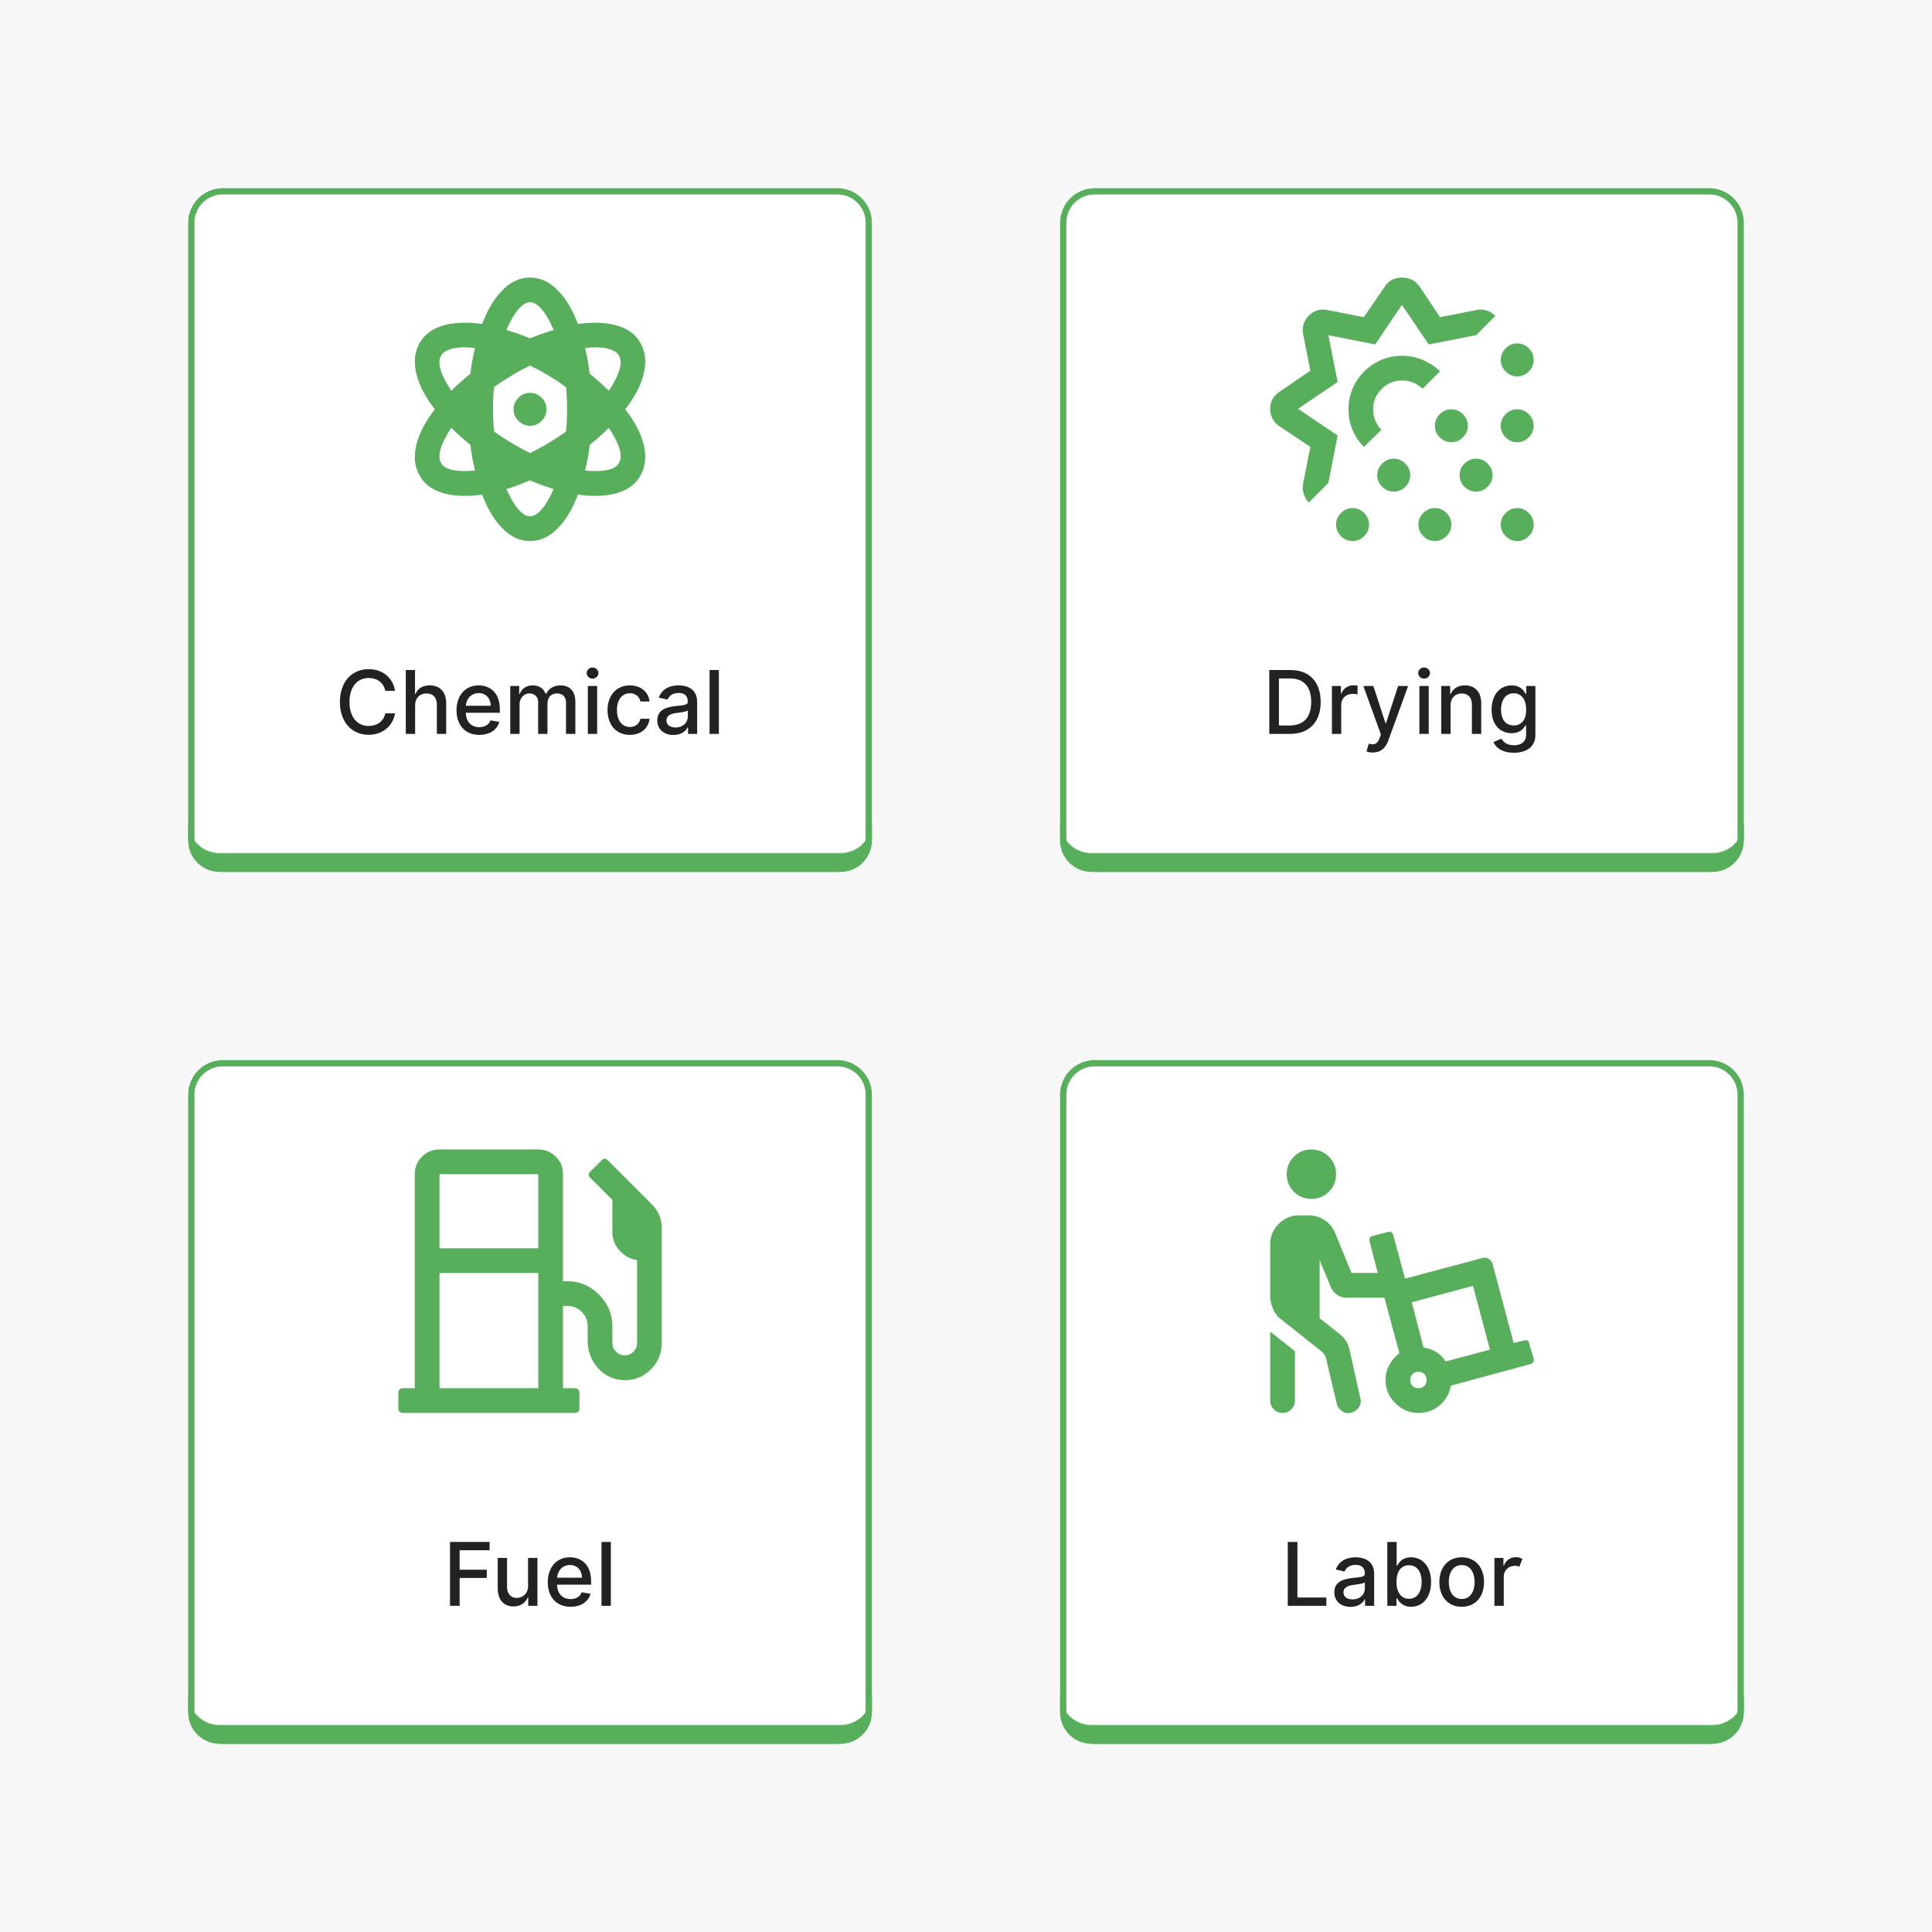
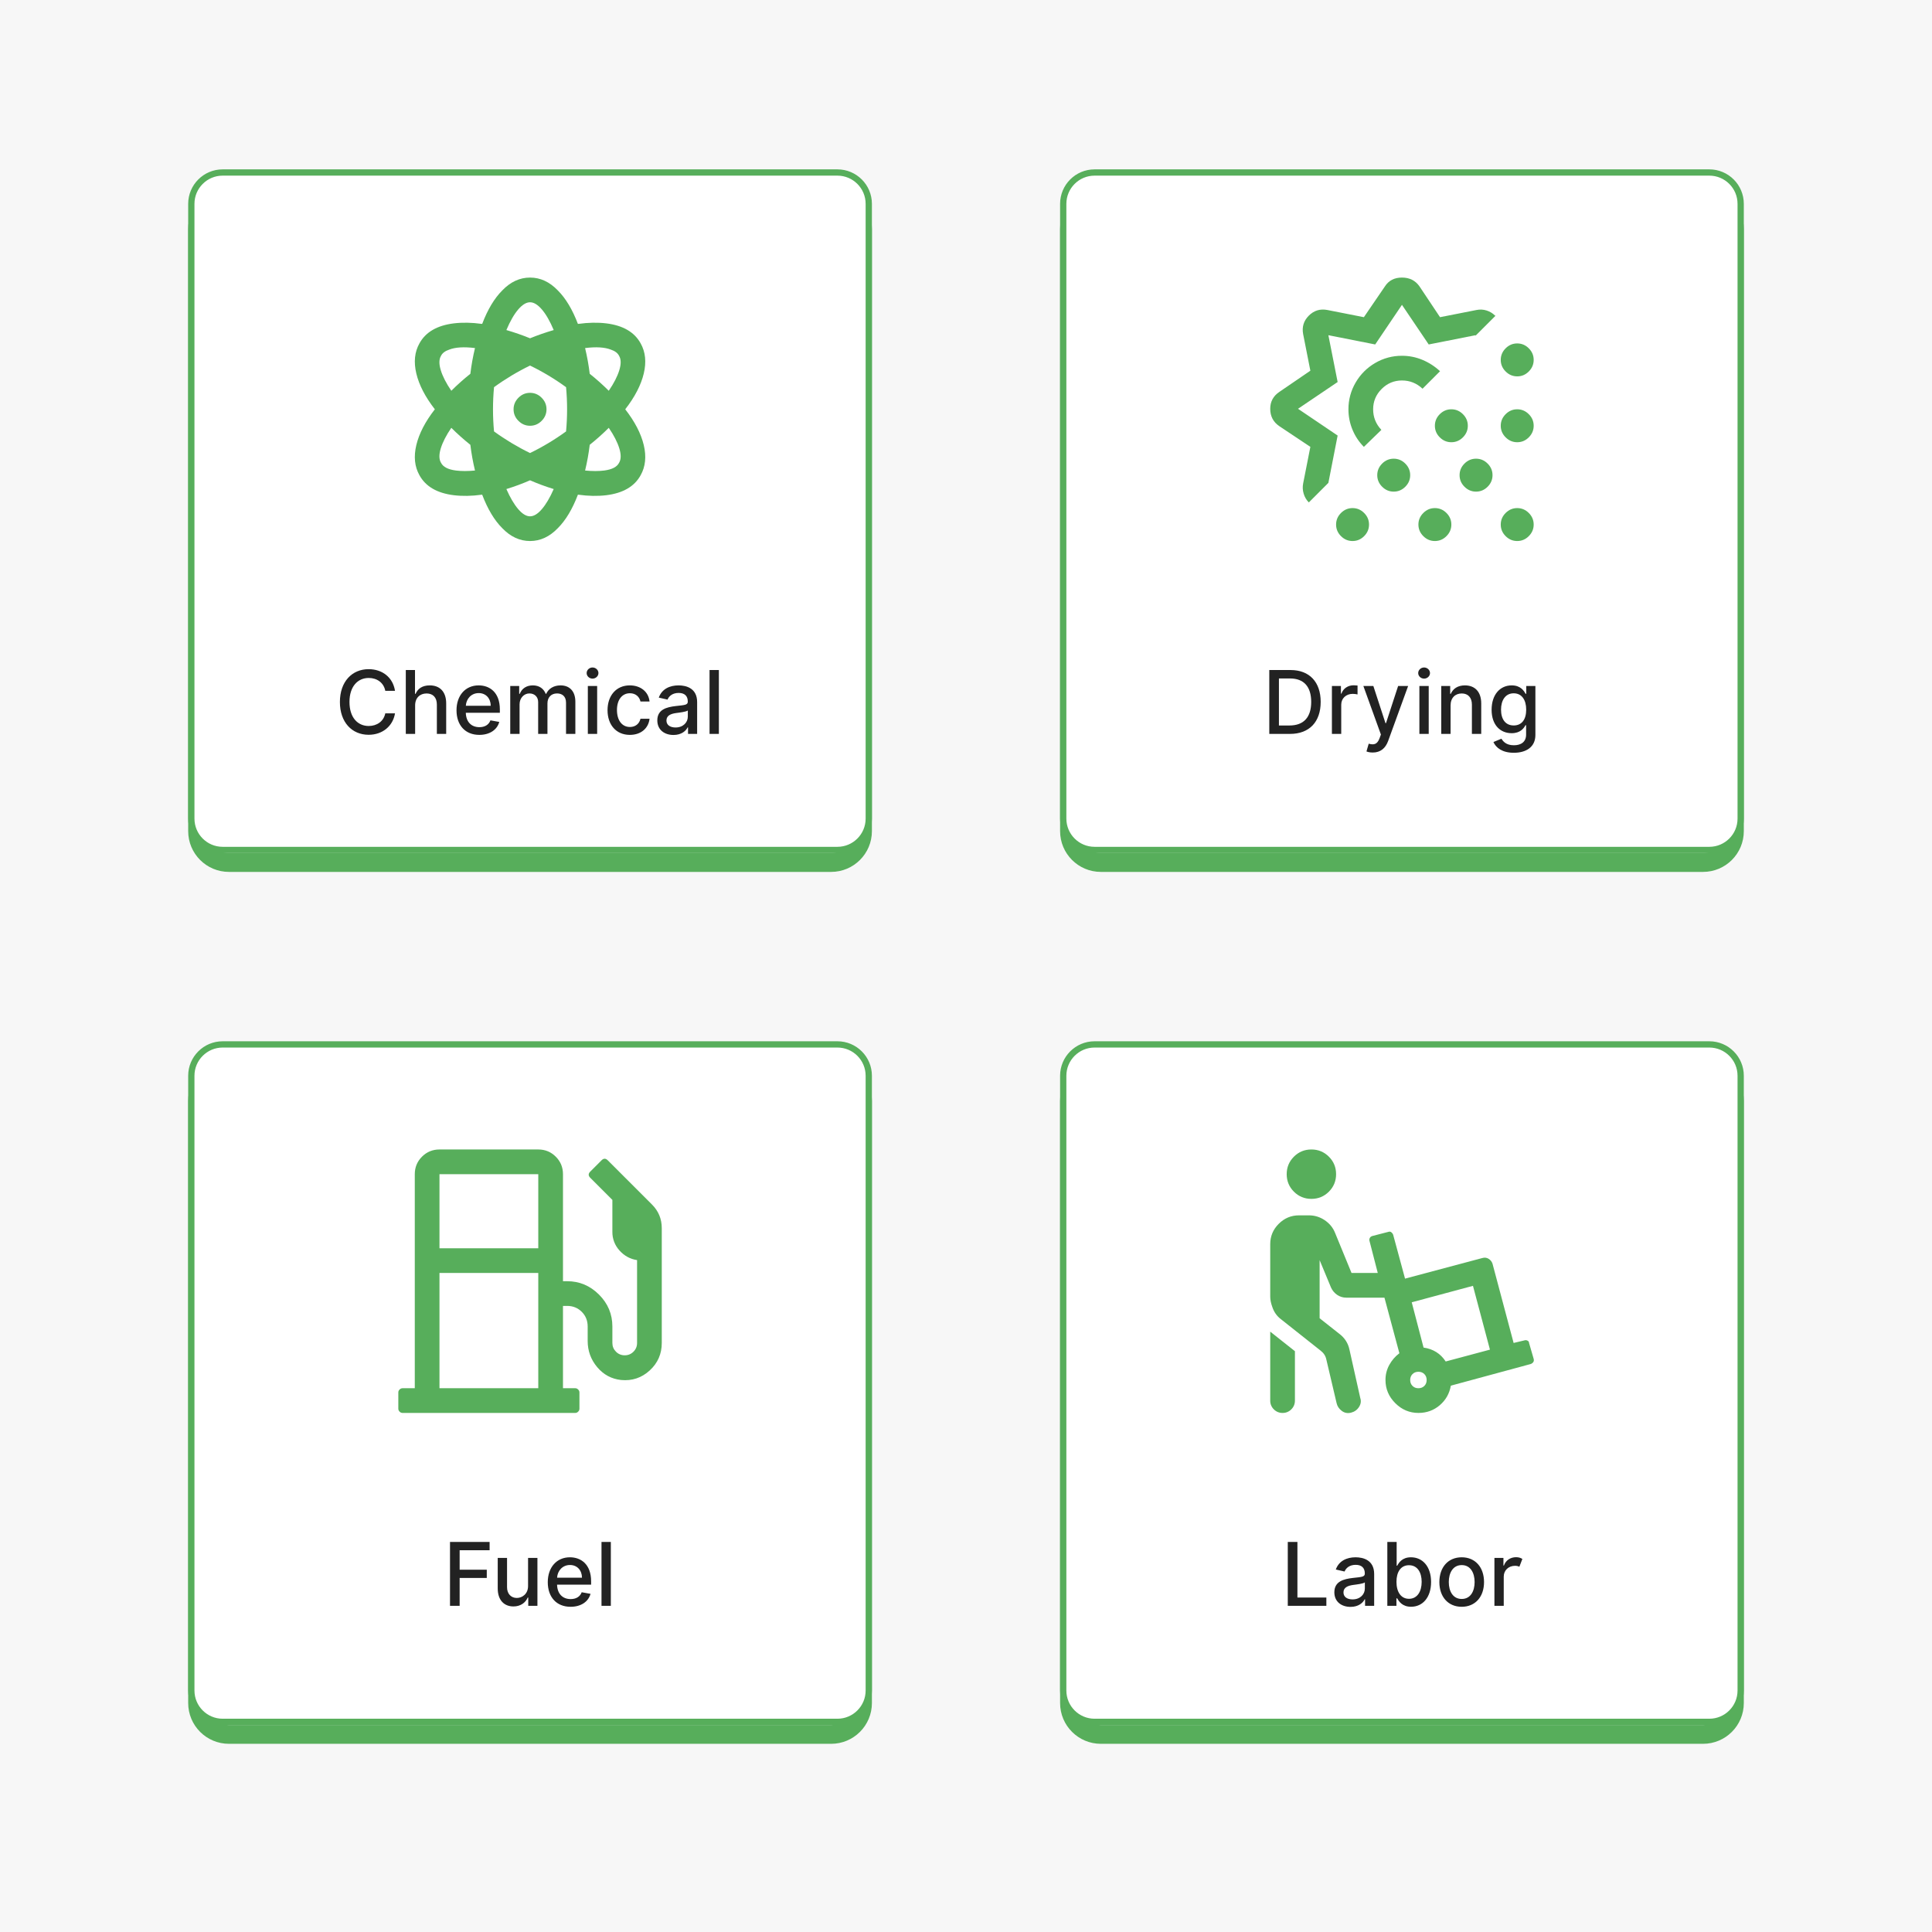
- <svg xmlns="http://www.w3.org/2000/svg" xmlns:xlink="http://www.w3.org/1999/xlink" class="u-max-full-width" viewBox="0 0 308 308">
-   <defs>
-     <rect id="a" x="30" y="30" width="109" height="109" rx="5" />
-     <filter x="-1.4%" y="-1.4%" width="102.8%" height="102.8%" filterUnits="objectBoundingBox" id="b">
-       <feOffset dy="-3" in="SourceAlpha" result="shadowOffsetInner1" />
-       <feComposite in="shadowOffsetInner1" in2="SourceAlpha" operator="arithmetic" k2="-1" k3="1" result="shadowInnerInner1" />
-       <feColorMatrix values="0 0 0 0 0.341 0 0 0 0 0.682 0 0 0 0 0.357 0 0 0 1 0" in="shadowInnerInner1" />
-     </filter>
-     <rect id="c" x="30" y="169" width="109" height="109" rx="5" />
-     <filter x="-1.4%" y="-1.4%" width="102.8%" height="102.8%" filterUnits="objectBoundingBox" id="d">
-       <feOffset dy="-3" in="SourceAlpha" result="shadowOffsetInner1" />
-       <feComposite in="shadowOffsetInner1" in2="SourceAlpha" operator="arithmetic" k2="-1" k3="1" result="shadowInnerInner1" />
-       <feColorMatrix values="0 0 0 0 0.341 0 0 0 0 0.682 0 0 0 0 0.357 0 0 0 1 0" in="shadowInnerInner1" />
-     </filter>
-     <rect id="e" x="169" y="30" width="109" height="109" rx="5" />
-     <filter x="-1.4%" y="-1.4%" width="102.8%" height="102.8%" filterUnits="objectBoundingBox" id="f">
-       <feOffset dy="-3" in="SourceAlpha" result="shadowOffsetInner1" />
-       <feComposite in="shadowOffsetInner1" in2="SourceAlpha" operator="arithmetic" k2="-1" k3="1" result="shadowInnerInner1" />
-       <feColorMatrix values="0 0 0 0 0.341 0 0 0 0 0.682 0 0 0 0 0.357 0 0 0 1 0" in="shadowInnerInner1" />
-     </filter>
-     <rect id="g" x="169" y="169" width="109" height="109" rx="5" />
-     <filter x="-1.4%" y="-1.4%" width="102.8%" height="102.8%" filterUnits="objectBoundingBox" id="h">
-       <feOffset dy="-3" in="SourceAlpha" result="shadowOffsetInner1" />
-       <feComposite in="shadowOffsetInner1" in2="SourceAlpha" operator="arithmetic" k2="-1" k3="1" result="shadowInnerInner1" />
-       <feColorMatrix values="0 0 0 0 0.341 0 0 0 0 0.682 0 0 0 0 0.357 0 0 0 1 0" in="shadowInnerInner1" />
-     </filter>
-   </defs>
+ <svg xmlns="http://www.w3.org/2000/svg" class="u-max-full-width" viewBox="0 0 308 308">
  <g fill="none" fill-rule="evenodd">
    <path fill="#F7F7F7" d="M0 0h308v308H0z" />
-     <g fill-rule="nonzero">
-       <use fill="#FFF" xlink:href="#a" />
-       <use fill="#000" filter="url(#b)" xlink:href="#a" />
-       <rect stroke="#57AE5B" stroke-linejoin="square" x="30.5" y="30.5" width="108" height="108" rx="5" />
-     </g>
+     <rect stroke="#57AE5B" stroke-width="3" fill="#FFF" fill-rule="nonzero" x="31.5" y="31.5" width="106" height="106" rx="5" />
+     <rect stroke="#57AE5B" fill="#FFF" fill-rule="nonzero" x="30.5" y="27.5" width="108" height="108" rx="5" />
    <path d="M62.973 110.13h-1.551c-.254-1.318-1.342-2.049-2.64-2.049-1.755 0-3.068 1.357-3.068 3.828 0 2.49 1.318 3.828 3.063 3.828 1.288 0 2.381-.716 2.645-2.018l1.551.005c-.333 2.013-1.969 3.415-4.206 3.415-2.645 0-4.579-1.974-4.579-5.23 0-3.256 1.944-5.23 4.579-5.23 2.153 0 3.858 1.273 4.206 3.45zm3.207 2.336V117h-1.487v-10.182h1.467v3.789h.094c.358-.826 1.074-1.343 2.262-1.343 1.571 0 2.615.975 2.615 2.879V117h-1.486v-4.678c0-1.119-.612-1.77-1.636-1.77-1.059 0-1.83.696-1.83 1.914zm10.231 4.688c-2.252 0-3.634-1.551-3.634-3.922 0-2.347 1.402-3.968 3.53-3.968 1.73 0 3.38 1.079 3.38 3.838v.527H74.26c.04 1.472.894 2.297 2.167 2.297.845 0 1.492-.368 1.76-1.089l1.407.254c-.338 1.243-1.516 2.063-3.182 2.063zm-2.148-4.638h3.968c-.005-1.169-.76-2.024-1.914-2.024-1.208 0-1.994.94-2.054 2.024zm7.08 4.484v-7.636h1.427v1.243h.094c.319-.84 1.07-1.343 2.078-1.343 1.02 0 1.72.507 2.054 1.343h.08c.367-.816 1.192-1.343 2.291-1.343 1.382 0 2.357.87 2.357 2.615V117h-1.487v-4.982c0-1.034-.646-1.471-1.432-1.471-.97 0-1.53.666-1.53 1.586V117h-1.482v-5.076c0-.83-.572-1.377-1.397-1.377-.846 0-1.566.716-1.566 1.745V117h-1.487zm12.37 0v-7.636h1.486V117h-1.487zm.75-8.815c-.517 0-.94-.397-.94-.885 0-.487.423-.89.94-.89.512 0 .94.403.94.89 0 .488-.428.885-.94.885zm5.951 8.97c-2.217 0-3.56-1.637-3.56-3.938 0-2.332 1.392-3.953 3.545-3.953 1.735 0 2.993 1.024 3.152 2.566h-1.447c-.159-.716-.735-1.313-1.68-1.313-1.243 0-2.068 1.03-2.068 2.665 0 1.665.81 2.714 2.068 2.714.85 0 1.491-.487 1.68-1.312h1.447c-.164 1.486-1.332 2.57-3.137 2.57zm6.955.014c-1.451 0-2.58-.825-2.58-2.327 0-1.735 1.482-2.113 2.928-2.282 1.372-.159 1.93-.149 1.93-.69v-.035c0-.866-.493-1.368-1.452-1.368-1 0-1.557.522-1.775 1.064l-1.397-.318c.497-1.392 1.77-1.949 3.152-1.949 1.213 0 2.963.443 2.963 2.665V117h-1.452v-1.044h-.06c-.283.572-.994 1.213-2.257 1.213zm.323-1.193c1.238 0 1.96-.825 1.96-1.73v-.985c-.215.214-1.358.343-1.84.408-.86.114-1.566.398-1.566 1.193 0 .736.606 1.114 1.446 1.114zm6.911-9.158V117h-1.487v-10.182h1.487z" fill="#222" fill-rule="nonzero" />
    <path d="M102.137 54.75c.765 1.367.93 2.967.492 4.799-.438 1.832-1.422 3.732-2.953 5.701 1.53 1.969 2.515 3.87 2.953 5.701.437 1.832.273 3.432-.492 4.799-.985 1.805-2.817 2.871-5.496 3.2-1.368.163-2.844.136-4.43-.083h-.082c-.875 2.297-1.942 4.074-3.2 5.332-1.312 1.367-2.788 2.051-4.429 2.051-1.64 0-3.117-.684-4.43-2.05-1.258-1.259-2.324-3.036-3.199-5.333h-.082c-1.586.219-3.062.246-4.43.082-2.68-.328-4.511-1.394-5.496-3.199-.765-1.367-.93-2.967-.492-4.799.438-1.832 1.422-3.732 2.953-5.701-1.531-1.969-2.515-3.87-2.953-5.701-.437-1.832-.273-3.432.492-4.799.985-1.805 2.817-2.871 5.496-3.2 1.368-.163 2.844-.136 4.43.083h.082c.875-2.297 1.941-4.074 3.2-5.332 1.312-1.367 2.788-2.05 4.429-2.05 1.64 0 3.117.683 4.43 2.05 1.257 1.258 2.324 3.035 3.199 5.332h.082c1.586-.219 3.062-.246 4.43-.082 2.68.328 4.511 1.394 5.496 3.2zM70.309 73.781c.328.657 1.12 1.067 2.378 1.23.875.11 1.887.11 3.036 0a35.883 35.883 0 0 1-.739-4.1 36.771 36.771 0 0 1-3.035-2.708c-.82 1.203-1.38 2.297-1.681 3.281-.301.985-.288 1.75.04 2.297zm4.675-14.191a35.73 35.73 0 0 1 .739-4.102c-1.75-.218-3.118-.136-4.102.246-.656.22-1.094.547-1.312.985-.329.547-.342 1.312-.041 2.297.3.984.86 2.078 1.681 3.28a37.061 37.061 0 0 1 3.035-2.706zM84.5 48.188c-.602 0-1.23.382-1.887 1.148-.656.766-1.285 1.86-1.886 3.281 1.312.383 2.57.82 3.773 1.313 1.203-.492 2.46-.93 3.773-1.313-.601-1.422-1.23-2.515-1.886-3.281-.657-.766-1.285-1.148-1.887-1.148zm0 34.124c.602 0 1.23-.382 1.887-1.148.656-.766 1.285-1.832 1.886-3.2A35.08 35.08 0 0 1 84.5 76.57a35.08 35.08 0 0 1-3.773 1.395c.601 1.367 1.23 2.433 1.886 3.2.656.765 1.285 1.147 1.887 1.147zm5.742-13.535a38 38 0 0 0 0-7.054 38.02 38.02 0 0 0-5.742-3.446 38.02 38.02 0 0 0-5.742 3.446 38 38 0 0 0 0 7.054 38.02 38.02 0 0 0 5.742 3.446 38.02 38.02 0 0 0 5.742-3.446zm8.45 5.004c.327-.547.341-1.312.04-2.297-.3-.984-.861-2.078-1.681-3.28a37.061 37.061 0 0 1-3.035 2.706 35.883 35.883 0 0 1-.739 4.102c1.149.11 2.16.11 3.035 0 1.258-.164 2.051-.574 2.38-1.23zM97.05 62.297c.82-1.203 1.38-2.297 1.681-3.281.301-.985.287-1.75-.04-2.297-.22-.438-.657-.766-1.313-.985-.985-.382-2.352-.464-4.102-.246.328 1.368.574 2.735.739 4.102a36.771 36.771 0 0 1 3.035 2.707zm-12.551.328c.71 0 1.326.26 1.846.78.52.519.779 1.134.779 1.845 0 .711-.26 1.326-.78 1.846-.519.52-1.134.779-1.845.779-.711 0-1.326-.26-1.846-.78-.52-.519-.779-1.134-.779-1.845 0-.71.26-1.326.78-1.846.519-.52 1.134-.779 1.845-.779z" fill="#57AE5B" fill-rule="nonzero" />
-     <g fill-rule="nonzero">
-       <use fill="#FFF" xlink:href="#c" />
-       <use fill="#000" filter="url(#d)" xlink:href="#c" />
-       <rect stroke="#57AE5B" stroke-linejoin="square" x="30.5" y="169.5" width="108" height="108" rx="5" />
-     </g>
+     <rect stroke="#57AE5B" stroke-width="3" fill="#FFF" fill-rule="nonzero" x="31.5" y="170.5" width="106" height="106" rx="5" />
+     <rect stroke="#57AE5B" fill="#FFF" fill-rule="nonzero" x="30.5" y="166.5" width="108" height="108" rx="5" />
    <path d="M71.74 256v-10.182h6.314v1.323h-4.777v3.102h4.325v1.317h-4.325V256H71.74zm12.444-3.167v-4.47h1.492V256h-1.462v-1.322h-.08c-.352.815-1.133 1.421-2.281 1.421-1.467 0-2.506-.984-2.506-2.878v-4.857h1.486v4.678c0 1.039.637 1.705 1.557 1.705.835 0 1.8-.616 1.794-1.914zm6.777 3.321c-2.253 0-3.635-1.551-3.635-3.922 0-2.347 1.402-3.968 3.53-3.968 1.73 0 3.38 1.079 3.38 3.838v.527h-5.428c.04 1.472.895 2.297 2.167 2.297.846 0 1.492-.368 1.76-1.089l1.407.254c-.338 1.243-1.516 2.063-3.181 2.063zm-2.148-4.638h3.967c-.005-1.169-.76-2.024-1.914-2.024-1.208 0-1.993.94-2.053 2.024zm8.566-5.698V256h-1.487v-10.182h1.487z" fill="#222" fill-rule="nonzero" />
    <path d="M103.941 192.027c1.04 1.04 1.559 2.297 1.559 3.774v18.293c0 1.75-.643 3.213-1.928 4.388-1.285 1.176-2.803 1.682-4.553 1.518-1.53-.164-2.802-.848-3.814-2.05-1.012-1.204-1.518-2.598-1.518-4.184v-2.297c0-.93-.314-1.71-.943-2.338-.629-.629-1.408-.943-2.338-.943h-.656v13.124h1.969c.164 0 .314.069.45.206a.627.627 0 0 1 .206.45v2.626a.627.627 0 0 1-.205.45.627.627 0 0 1-.451.206H64.156a.627.627 0 0 1-.45-.205.627.627 0 0 1-.206-.451v-2.625c0-.164.068-.315.205-.451a.627.627 0 0 1 .451-.206h1.969v-34.124c0-1.094.383-2.024 1.148-2.79.766-.765 1.696-1.148 2.79-1.148h15.75c1.093 0 2.023.383 2.789 1.149.765.765 1.148 1.695 1.148 2.789v17.062h.656c1.969 0 3.664.711 5.086 2.133 1.422 1.422 2.133 3.117 2.133 5.086v2.625c0 .547.191 1.011.574 1.394.383.383.848.575 1.395.575s1.011-.192 1.394-.575c.383-.383.574-.847.574-1.394v-13.207c-1.093-.164-2.023-.67-2.789-1.518a4.322 4.322 0 0 1-1.148-2.994v-5.086l-3.527-3.527c-.164-.164-.247-.328-.247-.492 0-.164.083-.329.247-.493l1.804-1.804c.164-.164.328-.246.492-.246.165 0 .329.082.493.246l7.054 7.054zm-18.129 29.285v-18.374h-15.75v18.374h15.75zm0-22.312v-11.812h-15.75V199h15.75z" fill="#57AE5B" fill-rule="nonzero" />
-     <g fill-rule="nonzero">
-       <use fill="#FFF" xlink:href="#e" />
-       <use fill="#000" filter="url(#f)" xlink:href="#e" />
-       <rect stroke="#57AE5B" stroke-linejoin="square" x="169.5" y="30.5" width="108" height="108" rx="5" />
-     </g>
+     <rect stroke="#57AE5B" stroke-width="3" fill="#FFF" fill-rule="nonzero" x="170.5" y="31.5" width="106" height="106" rx="5" />
+     <rect stroke="#57AE5B" fill="#FFF" fill-rule="nonzero" x="169.5" y="27.5" width="108" height="108" rx="5" />
    <path d="M205.647 117h-3.296v-10.182h3.4c2.998 0 4.793 1.91 4.793 5.076 0 3.182-1.795 5.106-4.897 5.106zm-1.76-1.342h1.675c2.322 0 3.47-1.353 3.47-3.764 0-2.401-1.148-3.733-3.375-3.733h-1.77v7.497zm8.447 1.342v-7.636h1.437v1.213h.08c.278-.82 1.043-1.328 1.938-1.328.189 0 .482.015.631.035v1.422a3.512 3.512 0 0 0-.775-.09c-1.054 0-1.825.721-1.825 1.72V117h-1.486zm6.503 2.968c-.463 0-.836-.1-.995-.174l.358-1.233c.82.219 1.353.134 1.725-.86l.22-.602-2.795-7.735h1.591l1.934 5.926h.08l1.933-5.926h1.596l-3.181 8.75c-.433 1.188-1.233 1.854-2.466 1.854zm7.442-2.968v-7.636h1.487V117h-1.487zm.75-8.815c-.516 0-.939-.397-.939-.885 0-.487.423-.89.94-.89.512 0 .94.403.94.89 0 .488-.428.885-.94.885zm4.222 4.28V117h-1.487v-7.636h1.427v1.243h.095c.352-.81 1.103-1.343 2.252-1.343 1.56 0 2.6.99 2.6 2.879V117h-1.487v-4.678c0-1.109-.611-1.77-1.62-1.77-1.035 0-1.78.696-1.78 1.914zm10.077 7.543c-1.824 0-2.844-.796-3.246-1.715l1.277-.527c.264.422.746 1.044 1.984 1.044 1.129 0 1.949-.522 1.949-1.7v-1.502h-.095c-.268.487-.81 1.278-2.212 1.278-1.805 0-3.192-1.298-3.192-3.734 0-2.431 1.358-3.888 3.202-3.888 1.422 0 1.949.865 2.212 1.338h.11v-1.238h1.456v7.805c0 1.949-1.501 2.839-3.445 2.839zm-.015-4.355c1.283 0 1.994-.945 1.994-2.52 0-1.547-.696-2.606-1.994-2.606-1.342 0-2.018 1.138-2.018 2.605 0 1.502.69 2.52 2.018 2.52z" fill="#222" fill-rule="nonzero" />
    <path d="M215.625 81c.71 0 1.326.26 1.846.78.52.519.779 1.134.779 1.845 0 .71-.26 1.326-.78 1.846-.519.52-1.134.779-1.845.779-.711 0-1.326-.26-1.846-.78-.52-.519-.779-1.134-.779-1.845 0-.71.26-1.326.78-1.846.519-.52 1.134-.779 1.845-.779zm26.25-21c-.711 0-1.326-.26-1.846-.78-.52-.519-.78-1.134-.78-1.845 0-.71.26-1.326.78-1.846s1.135-.779 1.846-.779c.71 0 1.326.26 1.846.78.52.519.779 1.134.779 1.845 0 .711-.26 1.326-.78 1.846-.519.52-1.134.78-1.845.78zM234 67.875c0 .711-.26 1.326-.78 1.846-.519.52-1.134.779-1.845.779-.711 0-1.326-.26-1.846-.78-.52-.519-.78-1.134-.78-1.845 0-.71.26-1.326.78-1.846s1.135-.779 1.846-.779c.71 0 1.326.26 1.846.78.52.519.779 1.134.779 1.845zm-11.813 5.25c.711 0 1.327.26 1.846.78.52.519.78 1.134.78 1.845 0 .71-.26 1.326-.78 1.846s-1.135.779-1.846.779c-.71 0-1.326-.26-1.845-.78-.52-.519-.78-1.134-.78-1.845 0-.71.26-1.326.78-1.846s1.135-.779 1.845-.779zm13.125 0c.711 0 1.327.26 1.846.78.52.519.78 1.134.78 1.845 0 .71-.26 1.326-.78 1.846s-1.135.779-1.846.779c-.71 0-1.326-.26-1.845-.78-.52-.519-.78-1.134-.78-1.845 0-.71.26-1.326.78-1.846s1.134-.779 1.845-.779zM241.875 81c.71 0 1.326.26 1.846.78.52.519.779 1.134.779 1.845 0 .71-.26 1.326-.78 1.846-.519.52-1.134.779-1.845.779-.711 0-1.326-.26-1.846-.78-.52-.519-.78-1.134-.78-1.845 0-.71.26-1.326.78-1.846s1.135-.779 1.846-.779zm0-15.75c.71 0 1.326.26 1.846.78.52.519.779 1.134.779 1.845 0 .711-.26 1.326-.78 1.846-.519.52-1.134.779-1.845.779-.711 0-1.326-.26-1.846-.78-.52-.519-.78-1.134-.78-1.845 0-.71.26-1.326.78-1.846s1.135-.779 1.846-.779zM228.75 81c.71 0 1.326.26 1.846.78.52.519.779 1.134.779 1.845 0 .71-.26 1.326-.78 1.846-.519.52-1.134.779-1.845.779-.711 0-1.326-.26-1.846-.78-.52-.519-.78-1.134-.78-1.845 0-.71.26-1.326.78-1.846S228.04 81 228.75 81zm-5.25-20.344c-1.258 0-2.338.451-3.24 1.354-.903.902-1.354 1.982-1.354 3.24 0 1.258.438 2.352 1.313 3.281l-2.79 2.707a8.387 8.387 0 0 1-1.804-2.707 8.37 8.37 0 0 1-.656-3.281 8.32 8.32 0 0 1 1.148-4.266 8.52 8.52 0 0 1 3.117-3.117 8.32 8.32 0 0 1 4.266-1.148 8.37 8.37 0 0 1 3.281.656 9.403 9.403 0 0 1 2.79 1.805l-2.79 2.789c-.93-.875-2.023-1.313-3.281-1.313zm11.894-11.238a3.167 3.167 0 0 1 1.6.082 3.3 3.3 0 0 1 1.354.82h.082l-3.2 3.2v-.082l-7.464 1.476-4.266-6.316-4.266 6.316-7.464-1.476 1.476 7.464-6.316 4.266 6.316 4.266-1.476 7.546-3.118 3.118a3.261 3.261 0 0 1-.82-1.395 3.345 3.345 0 0 1-.082-1.64l1.148-5.825-4.921-3.28c-.493-.33-.862-.726-1.108-1.19-.246-.465-.369-.998-.369-1.6 0-1.148.492-2.05 1.477-2.707l4.921-3.363-1.148-5.824c-.219-1.149.082-2.133.902-2.954.82-.82 1.805-1.12 2.953-.902l5.825 1.148 3.363-4.921c.601-.93 1.504-1.395 2.707-1.395 1.203 0 2.133.465 2.789 1.395l3.281 4.921 5.824-1.148z" fill="#57AE5B" fill-rule="nonzero" />
-     <g fill-rule="nonzero">
-       <use fill="#FFF" xlink:href="#g" />
-       <use fill="#000" filter="url(#h)" xlink:href="#g" />
-       <rect stroke="#57AE5B" stroke-linejoin="square" x="169.5" y="169.5" width="108" height="108" rx="5" />
-     </g>
+     <rect stroke="#57AE5B" stroke-width="3" fill="#FFF" fill-rule="nonzero" x="170.5" y="170.5" width="106" height="106" rx="5" />
+     <rect stroke="#57AE5B" fill="#FFF" fill-rule="nonzero" x="169.5" y="166.5" width="108" height="108" rx="5" />
    <path d="M205.299 256v-10.182h1.536v8.86h4.614V256h-6.15zm10.003.169c-1.452 0-2.58-.825-2.58-2.327 0-1.735 1.481-2.113 2.928-2.282 1.372-.159 1.929-.149 1.929-.69v-.035c0-.866-.492-1.368-1.452-1.368-1 0-1.556.522-1.775 1.064l-1.397-.318c.497-1.392 1.77-1.949 3.152-1.949 1.213 0 2.963.443 2.963 2.665V256h-1.451v-1.044h-.06c-.283.572-.994 1.213-2.257 1.213zm.323-1.193c1.238 0 1.959-.825 1.959-1.73v-.985c-.214.214-1.357.343-1.84.408-.86.114-1.566.398-1.566 1.193 0 .736.607 1.114 1.447 1.114zm5.543 1.024v-10.182h1.487v3.784h.09c.263-.473.775-1.338 2.192-1.338 1.844 0 3.206 1.457 3.206 3.933 0 2.47-1.342 3.952-3.191 3.952-1.392 0-1.94-.85-2.208-1.337h-.124V256h-1.452zm1.457-3.818c0 1.606.716 2.7 1.994 2.7 1.327 0 2.023-1.169 2.023-2.7 0-1.517-.676-2.655-2.023-2.655-1.298 0-1.994 1.059-1.994 2.655zm10.4 3.972c-2.152 0-3.56-1.576-3.56-3.937 0-2.377 1.408-3.953 3.56-3.953 2.153 0 3.56 1.576 3.56 3.953 0 2.361-1.407 3.937-3.56 3.937zm.006-1.248c1.397 0 2.053-1.228 2.053-2.694 0-1.462-.656-2.705-2.053-2.705-1.407 0-2.064 1.243-2.064 2.705 0 1.466.657 2.694 2.064 2.694zm5.21 1.094v-7.636h1.437v1.213h.08c.278-.82 1.033-1.328 1.938-1.328.418 0 .746.11 1 .279l-.478 1.243a1.515 1.515 0 0 0-.691-.15c-1.03 0-1.8.721-1.8 1.716V256h-1.486z" fill="#222" fill-rule="nonzero" />
    <path d="M209.062 191.125c-1.093 0-2.023-.383-2.789-1.148-.765-.766-1.148-1.696-1.148-2.79 0-1.093.383-2.023 1.148-2.788.766-.766 1.696-1.149 2.79-1.149 1.093 0 2.023.383 2.789 1.149.765.765 1.148 1.695 1.148 2.789 0 1.093-.383 2.023-1.148 2.789-.766.765-1.696 1.148-2.79 1.148zm34.7 22.969l.738 2.543c.055.218.027.396-.082.533a.866.866 0 0 1-.41.287l-12.715 3.445c-.219 1.258-.807 2.297-1.764 3.118-.957.82-2.092 1.23-3.404 1.23-1.422 0-2.652-.52-3.691-1.559-1.04-1.039-1.559-2.27-1.559-3.691a4.9 4.9 0 0 1 .615-2.42 5.793 5.793 0 0 1 1.6-1.846l-2.38-8.859h-6.07c-.546 0-1.038-.15-1.476-.451a2.79 2.79 0 0 1-.984-1.19l-1.805-4.347v9.27l3.117 2.46c.875.656 1.422 1.504 1.64 2.543l1.723 7.711c.164.492.096.97-.205 1.436-.3.464-.724.765-1.271.902-.547.137-1.04.041-1.477-.287-.437-.328-.71-.738-.82-1.23l-1.64-6.973c-.11-.547-.41-1.012-.903-1.395l-6.316-5.004c-.657-.492-1.121-1.148-1.395-1.968-.219-.602-.328-1.149-.328-1.641v-8.367c0-1.258.451-2.338 1.354-3.24.902-.903 1.982-1.354 3.24-1.354h1.558c.93 0 1.778.26 2.543.78.766.519 1.313 1.189 1.64 2.01l2.626 6.398h4.183l-1.312-5.086a.622.622 0 0 1 .041-.493c.082-.164.232-.273.451-.328l2.543-.656a.453.453 0 0 1 .451.082c.137.11.233.246.287.41l1.887 6.973 12.305-3.281c.383-.11.724-.069 1.025.123.301.191.506.45.615.779l3.364 12.633 1.722-.41a.622.622 0 0 1 .493.04c.164.083.246.206.246.37zm-17.637 7.218c.383 0 .697-.123.943-.369s.37-.56.37-.943c0-.383-.124-.697-.37-.943s-.56-.37-.943-.37c-.383 0-.697.124-.943.37-.247.246-.37.56-.37.943 0 .383.123.697.37.943.246.246.56.37.943.37zm4.348-4.265l7.054-1.887-2.707-10.172-9.761 2.625 1.886 7.219c1.532.219 2.707.957 3.528 2.215zM202.5 223.28v-10.99l3.937 3.117v7.875c0 .547-.19 1.012-.574 1.395a1.899 1.899 0 0 1-1.394.574 1.899 1.899 0 0 1-1.395-.574 1.899 1.899 0 0 1-.574-1.395z" fill="#57AE5B" fill-rule="nonzero" />
  </g>
</svg>
